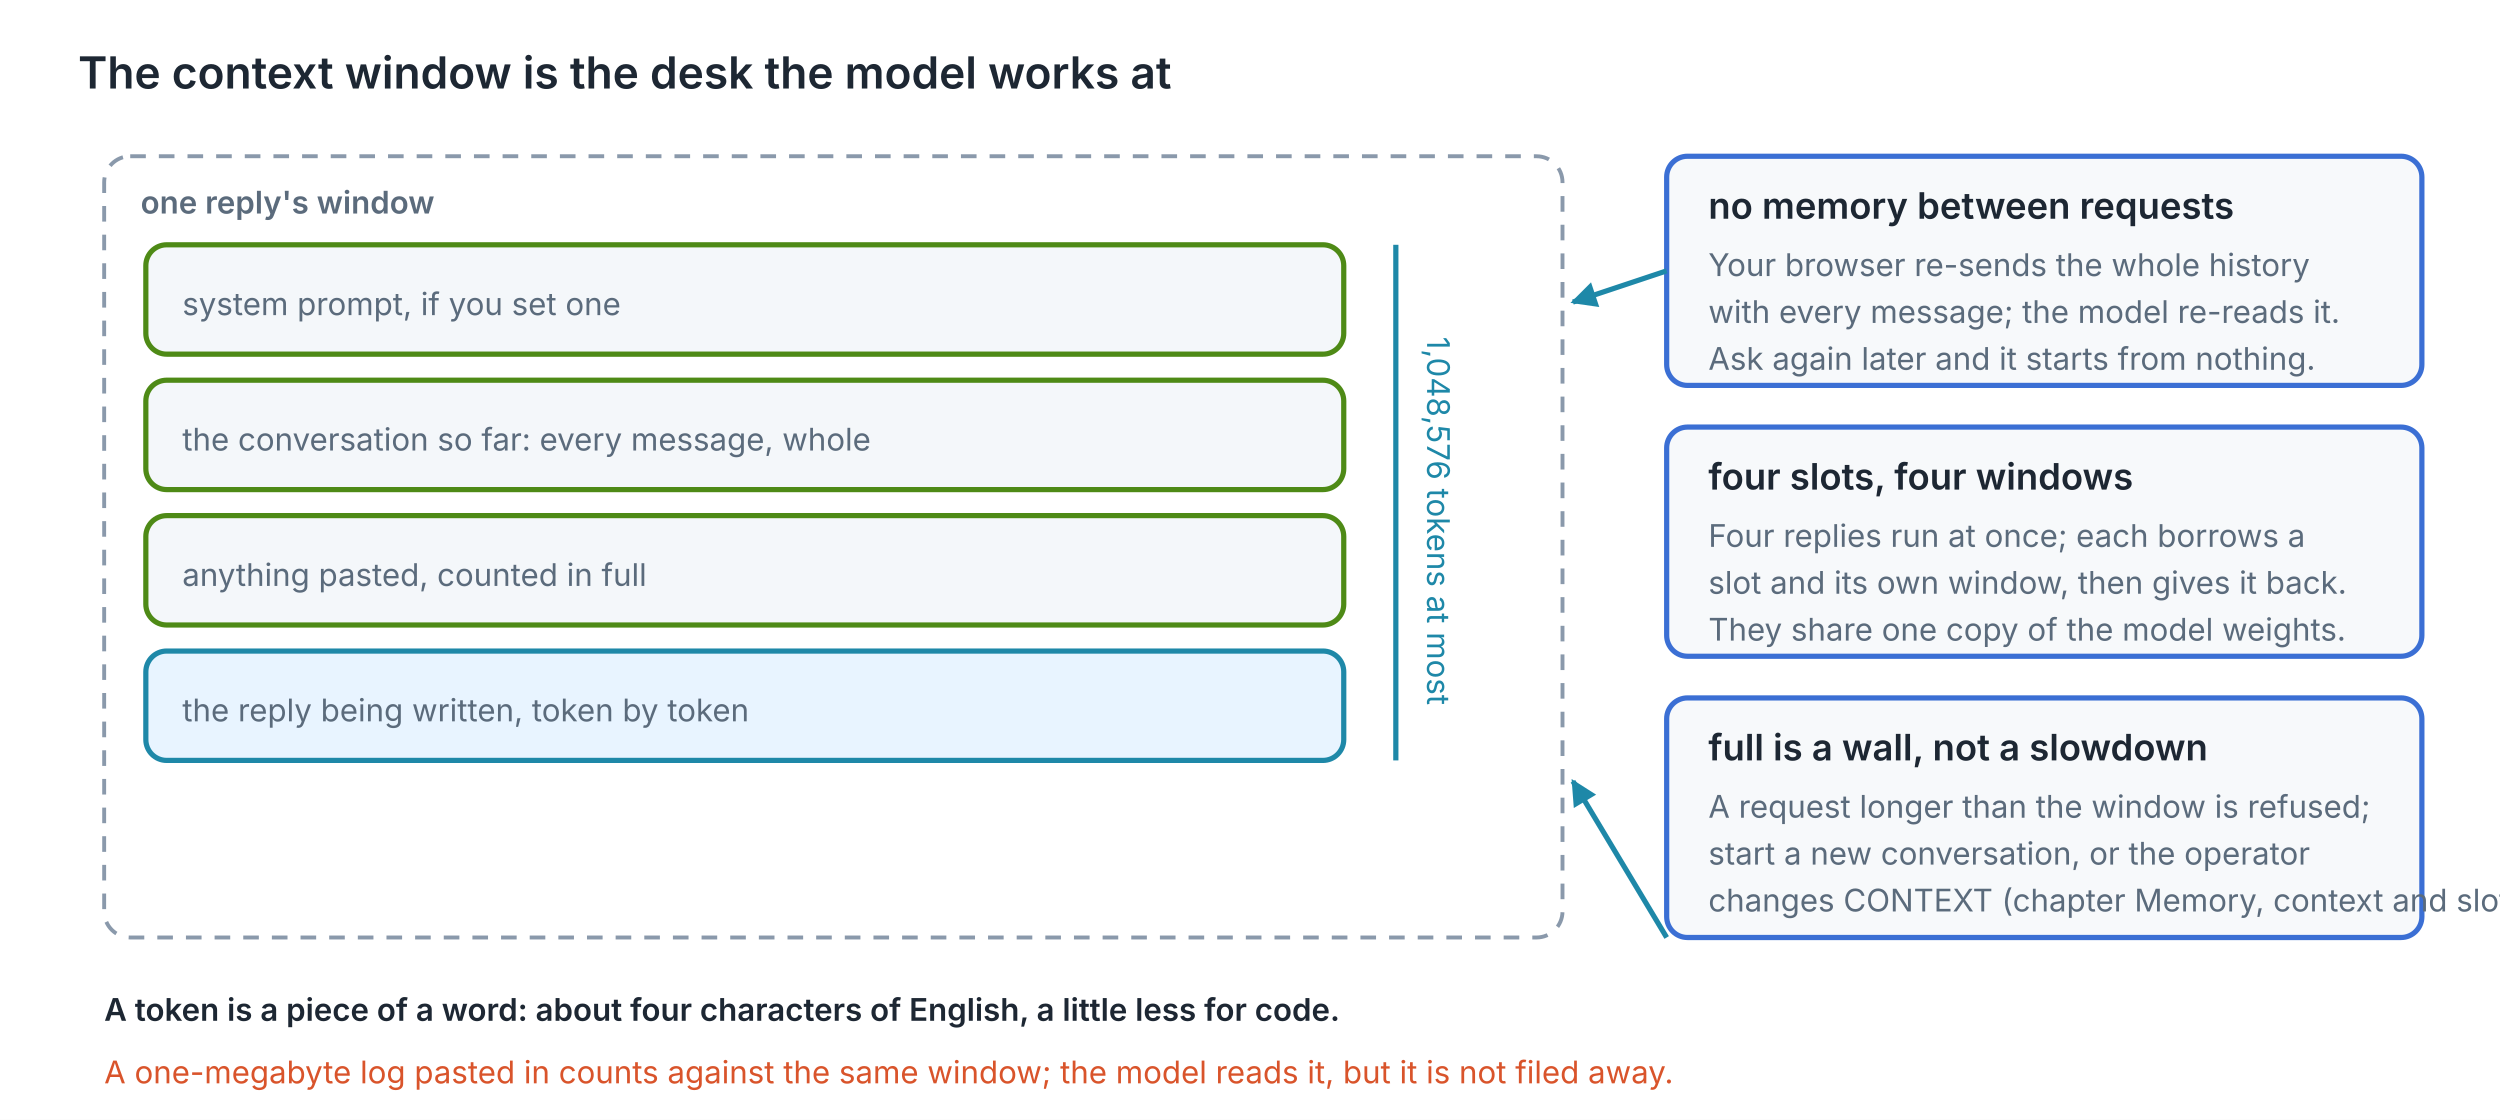
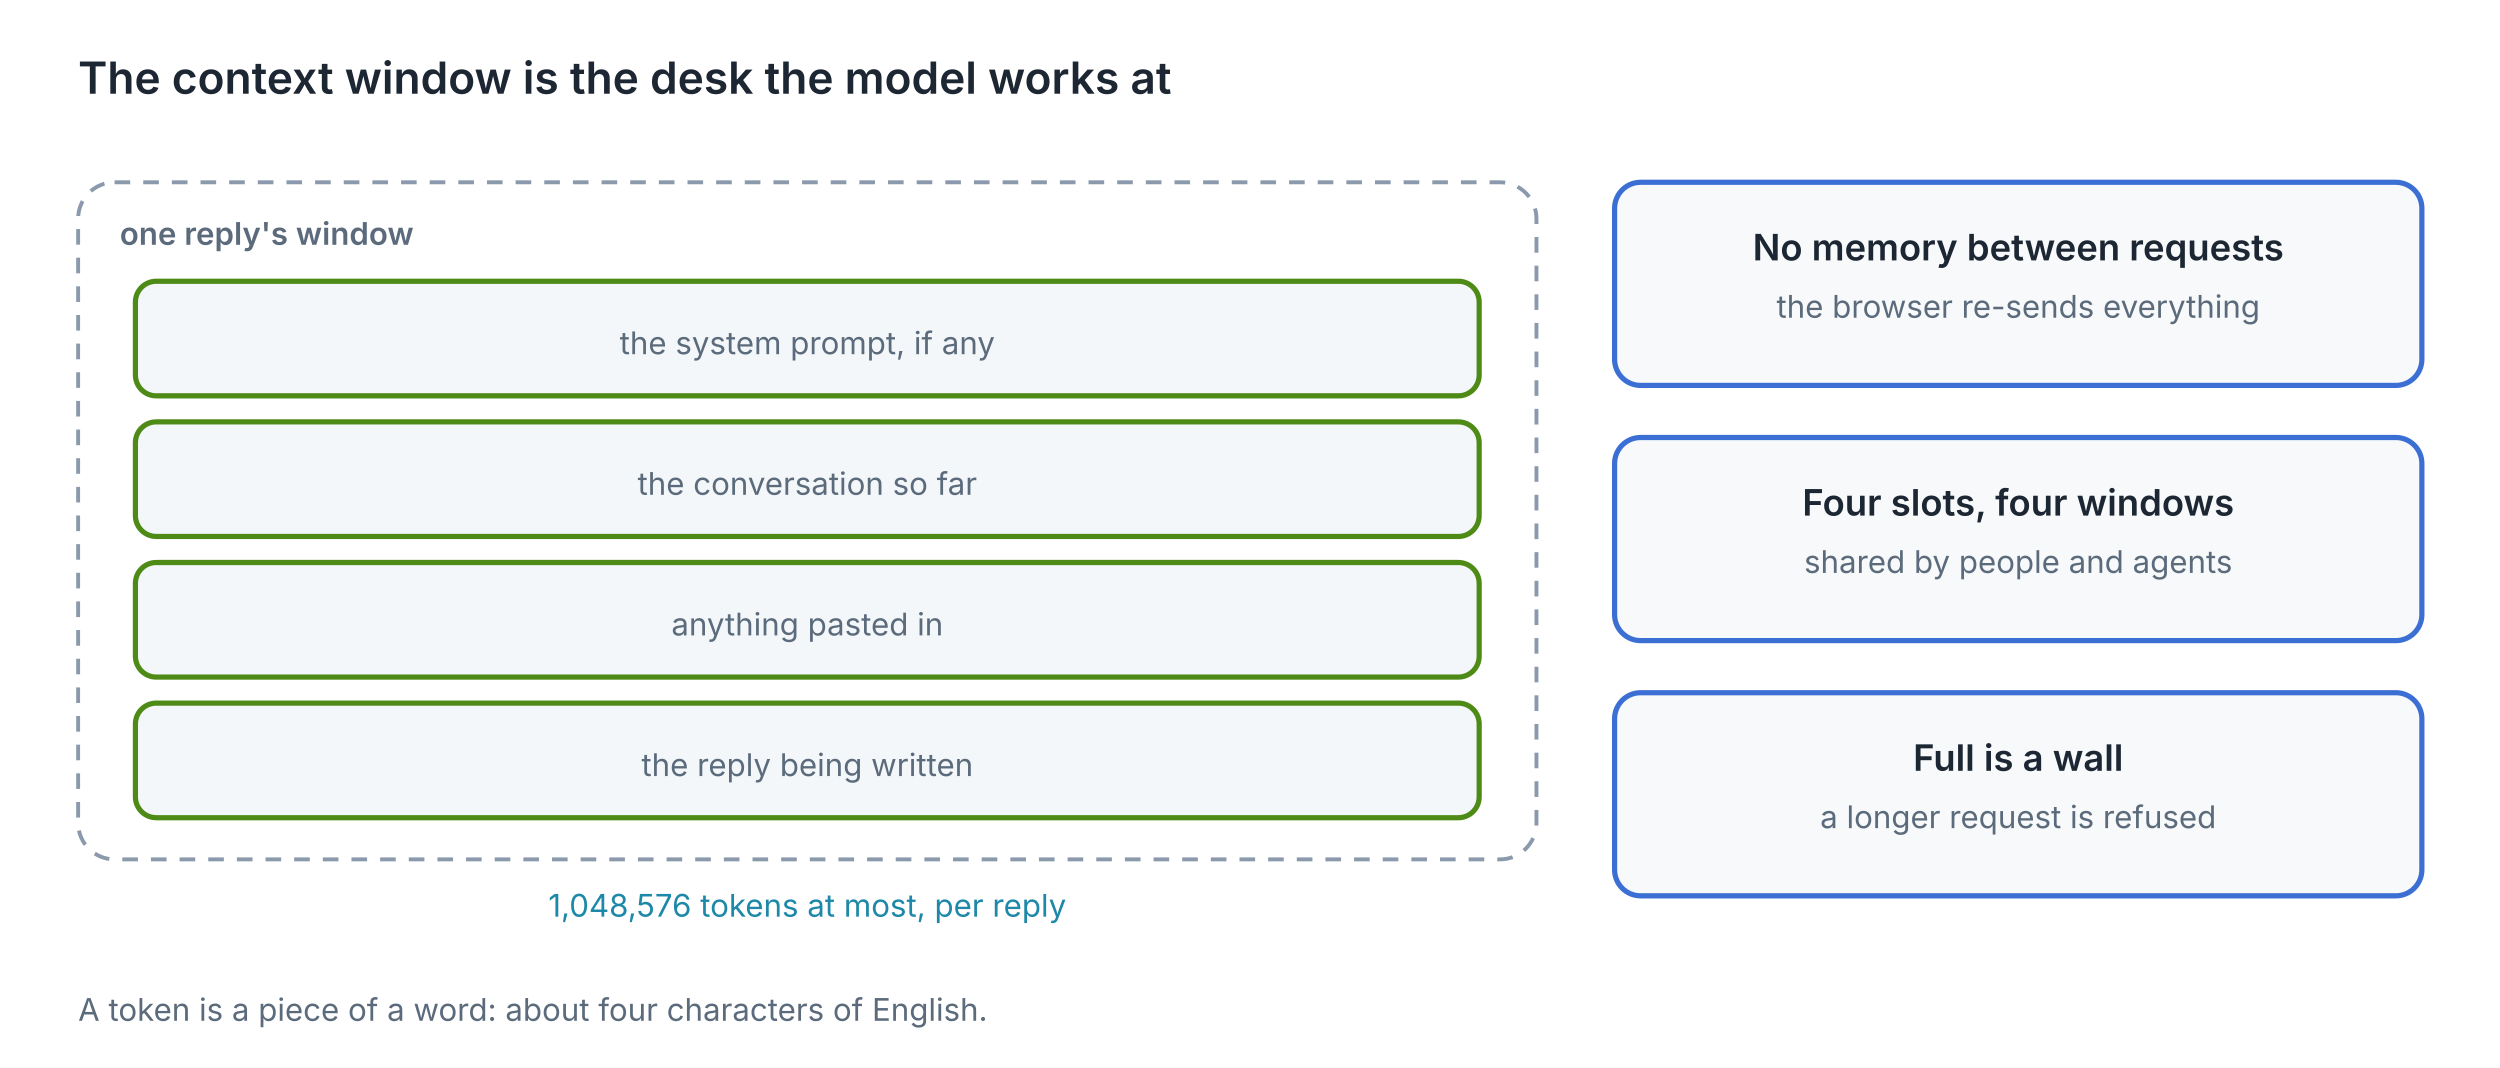
- <svg xmlns="http://www.w3.org/2000/svg" viewBox="0 0 960 430" width="960" height="430" role="img" aria-label="The context window is one fixed budget per reply: the system prompt, the whole conversation so far, any pasted text, and the reply being written. Every message re-sends the whole history because the model keeps no memory between requests. Four slots run four replies at once, each with its own window.">
+ <svg xmlns="http://www.w3.org/2000/svg" viewBox="0 0 960 410" width="960" height="410" role="img" aria-label="One reply's window holds the system prompt, the whole conversation so far, anything pasted in, and the reply being written, up to 1,048,576 tokens. The model keeps no memory between requests, so the browser re-sends everything. Four slots run four replies at once, each with its own window, and a request longer than the window is refused.">
  <style>
    text { font-family: Inter, "Segoe UI", Helvetica, Arial, sans-serif; }
    .title { fill: #1D2733; font-size: 17px; font-weight: 600; }
    .name { fill: #1D2733; font-size: 14px; font-weight: 600; }
    .note { fill: #5B6B7C; font-size: 12px; }
    .label { fill: #1E88A8; font-size: 12px; }
    .warn { fill: #D9542B; font-size: 12px; }
    .num { fill: #1D2733; font-size: 12px; font-weight: 600; }
    .mono { font-family: "JetBrains Mono", Menlo, monospace; }
    .box { fill: #F4F7FA; stroke-width: 2; }
    .built { stroke: #4E8A16; }
-     .accent { fill: #E8F4FF; stroke: #1E88A8; stroke-width: 2; }
+     .planned { fill: #F4F7FA; stroke: #B7791F; stroke-width: 2; stroke-dasharray: 7 5; }
    .outside { fill: #F7F9FB; stroke: #3B6FD4; stroke-width: 2; }
    .zone { fill: none; stroke: #8A99AB; stroke-width: 1.5; stroke-dasharray: 6 5; }
    .zonelabel { fill: #5B6B7C; font-size: 12px; font-weight: 600; }
    .flow { stroke: #1E88A8; stroke-width: 2; fill: none; stroke-linejoin: round; }
    .deny { stroke: #D9542B; stroke-width: 2; fill: none; stroke-dasharray: 5 4; stroke-linejoin: round; }
  </style>
-   <defs>
-     <marker id="arrow" viewBox="0 0 10 10" refX="9" refY="5" markerUnits="userSpaceOnUse" markerWidth="10" markerHeight="10" orient="auto">
-       <path d="M0,0 L10,5 L0,10 Z" fill="#1E88A8" />
-     </marker>
-     <marker id="arrow-deny" viewBox="0 0 10 10" refX="9" refY="5" markerUnits="userSpaceOnUse" markerWidth="10" markerHeight="10" orient="auto">
-       <path d="M0,0 L10,5 L0,10 Z" fill="#D9542B" />
-     </marker>
-   </defs>
-   <rect width="960" height="430" fill="#FFFFFF" />
-   <text x="30" y="34" class="title">The context window is the desk the model works at</text>
-   <rect x="40" y="60" width="560" height="300" rx="10" class="zone" />
-   <text x="54" y="82" class="zonelabel">one reply's window</text>
-   <rect x="56" y="94" width="460" height="42" rx="8" class="built box" />
-   <text x="70" y="121" class="note">system prompt, if you set one</text>
-   <rect x="56" y="146" width="460" height="42" rx="8" class="built box" />
-   <text x="70" y="173" class="note">the conversation so far: every message, whole</text>
-   <rect x="56" y="198" width="460" height="42" rx="8" class="built box" />
-   <text x="70" y="225" class="note">anything pasted, counted in full</text>
-   <rect x="56" y="250" width="460" height="42" rx="8" class="accent" />
-   <text x="70" y="277" class="note">the reply being written, token by token</text>
-   <line x1="536" y1="94" x2="536" y2="292" stroke="#1E88A8" stroke-width="2" />
-   <text x="548" y="200" class="label" text-anchor="middle" transform="rotate(90 548 200)">1,048,576 tokens at most</text>
-   <rect x="640" y="60" width="290" height="88" rx="8" class="outside" />
-   <text x="656" y="84" class="name">no memory between requests</text>
-   <text x="656" y="106" class="note">Your browser re-sends the whole history</text>
-   <text x="656" y="124" class="note">with every message; the model re-reads it.</text>
-   <text x="656" y="142" class="note">Ask again later and it starts from nothing.</text>
-   <rect x="640" y="164" width="290" height="88" rx="8" class="outside" />
-   <text x="656" y="188" class="name">four slots, four windows</text>
-   <text x="656" y="210" class="note">Four replies run at once; each borrows a</text>
-   <text x="656" y="228" class="note">slot and its own window, then gives it back.</text>
-   <text x="656" y="246" class="note">They share one copy of the model weights.</text>
-   <rect x="640" y="268" width="290" height="92" rx="8" class="outside" />
-   <text x="656" y="292" class="name">full is a wall, not a slowdown</text>
-   <text x="656" y="314" class="note">A request longer than the window is refused;</text>
-   <text x="656" y="332" class="note">start a new conversation, or the operator</text>
-   <text x="656" y="350" class="note">changes CONTEXT (chapter Memory, context and slots).</text>
-   <path class="flow" d="M640,360 L604,300" marker-end="url(#arrow)" />
-   <path class="flow" d="M640,104 L604,116" marker-end="url(#arrow)" />
-   <text x="40" y="392" class="num" text-anchor="start">A token is a piece of a word: about four characters of English, a little less for code.</text>
-   <text x="40" y="416" class="warn" text-anchor="start">A one-megabyte log pasted in counts against the same window; the model reads it, but it is not filed away.</text>
+   <rect width="960" height="410" fill="#FFFFFF" />
+   <text x="30" y="36" class="title">The context window is the desk the model works at</text>
+   <rect x="30" y="70" width="560" height="260" rx="14" class="zone" />
+   <text x="46" y="94" class="zonelabel">one reply's window</text>
+   <rect x="52" y="108" width="516" height="44" rx="8" class="box built" />
+   <text x="310" y="136" class="note" text-anchor="middle">the system prompt, if any</text>
+   <rect x="52" y="162" width="516" height="44" rx="8" class="box built" />
+   <text x="310" y="190" class="note" text-anchor="middle">the conversation so far</text>
+   <rect x="52" y="216" width="516" height="44" rx="8" class="box built" />
+   <text x="310" y="244" class="note" text-anchor="middle">anything pasted in</text>
+   <rect x="52" y="270" width="516" height="44" rx="8" class="box built" />
+   <text x="310" y="298" class="note" text-anchor="middle">the reply being written</text>
+   <text x="310" y="352" class="label" text-anchor="middle">1,048,576 tokens at most, per reply</text>
+   <rect x="620" y="70" width="310" height="78" rx="10" class="outside" />
+   <text x="775" y="100" class="name" text-anchor="middle">No memory between requests</text>
+   <text x="775" y="122" class="note" text-anchor="middle">the browser re-sends everything</text>
+   <rect x="620" y="168" width="310" height="78" rx="10" class="outside" />
+   <text x="775" y="198" class="name" text-anchor="middle">Four slots, four windows</text>
+   <text x="775" y="220" class="note" text-anchor="middle">shared by people and agents</text>
+   <rect x="620" y="266" width="310" height="78" rx="10" class="outside" />
+   <text x="775" y="296" class="name" text-anchor="middle">Full is a wall</text>
+   <text x="775" y="318" class="note" text-anchor="middle">a longer request is refused</text>
+   <text x="30" y="392" class="note">A token is a piece of a word: about four characters of English.</text>
</svg>
